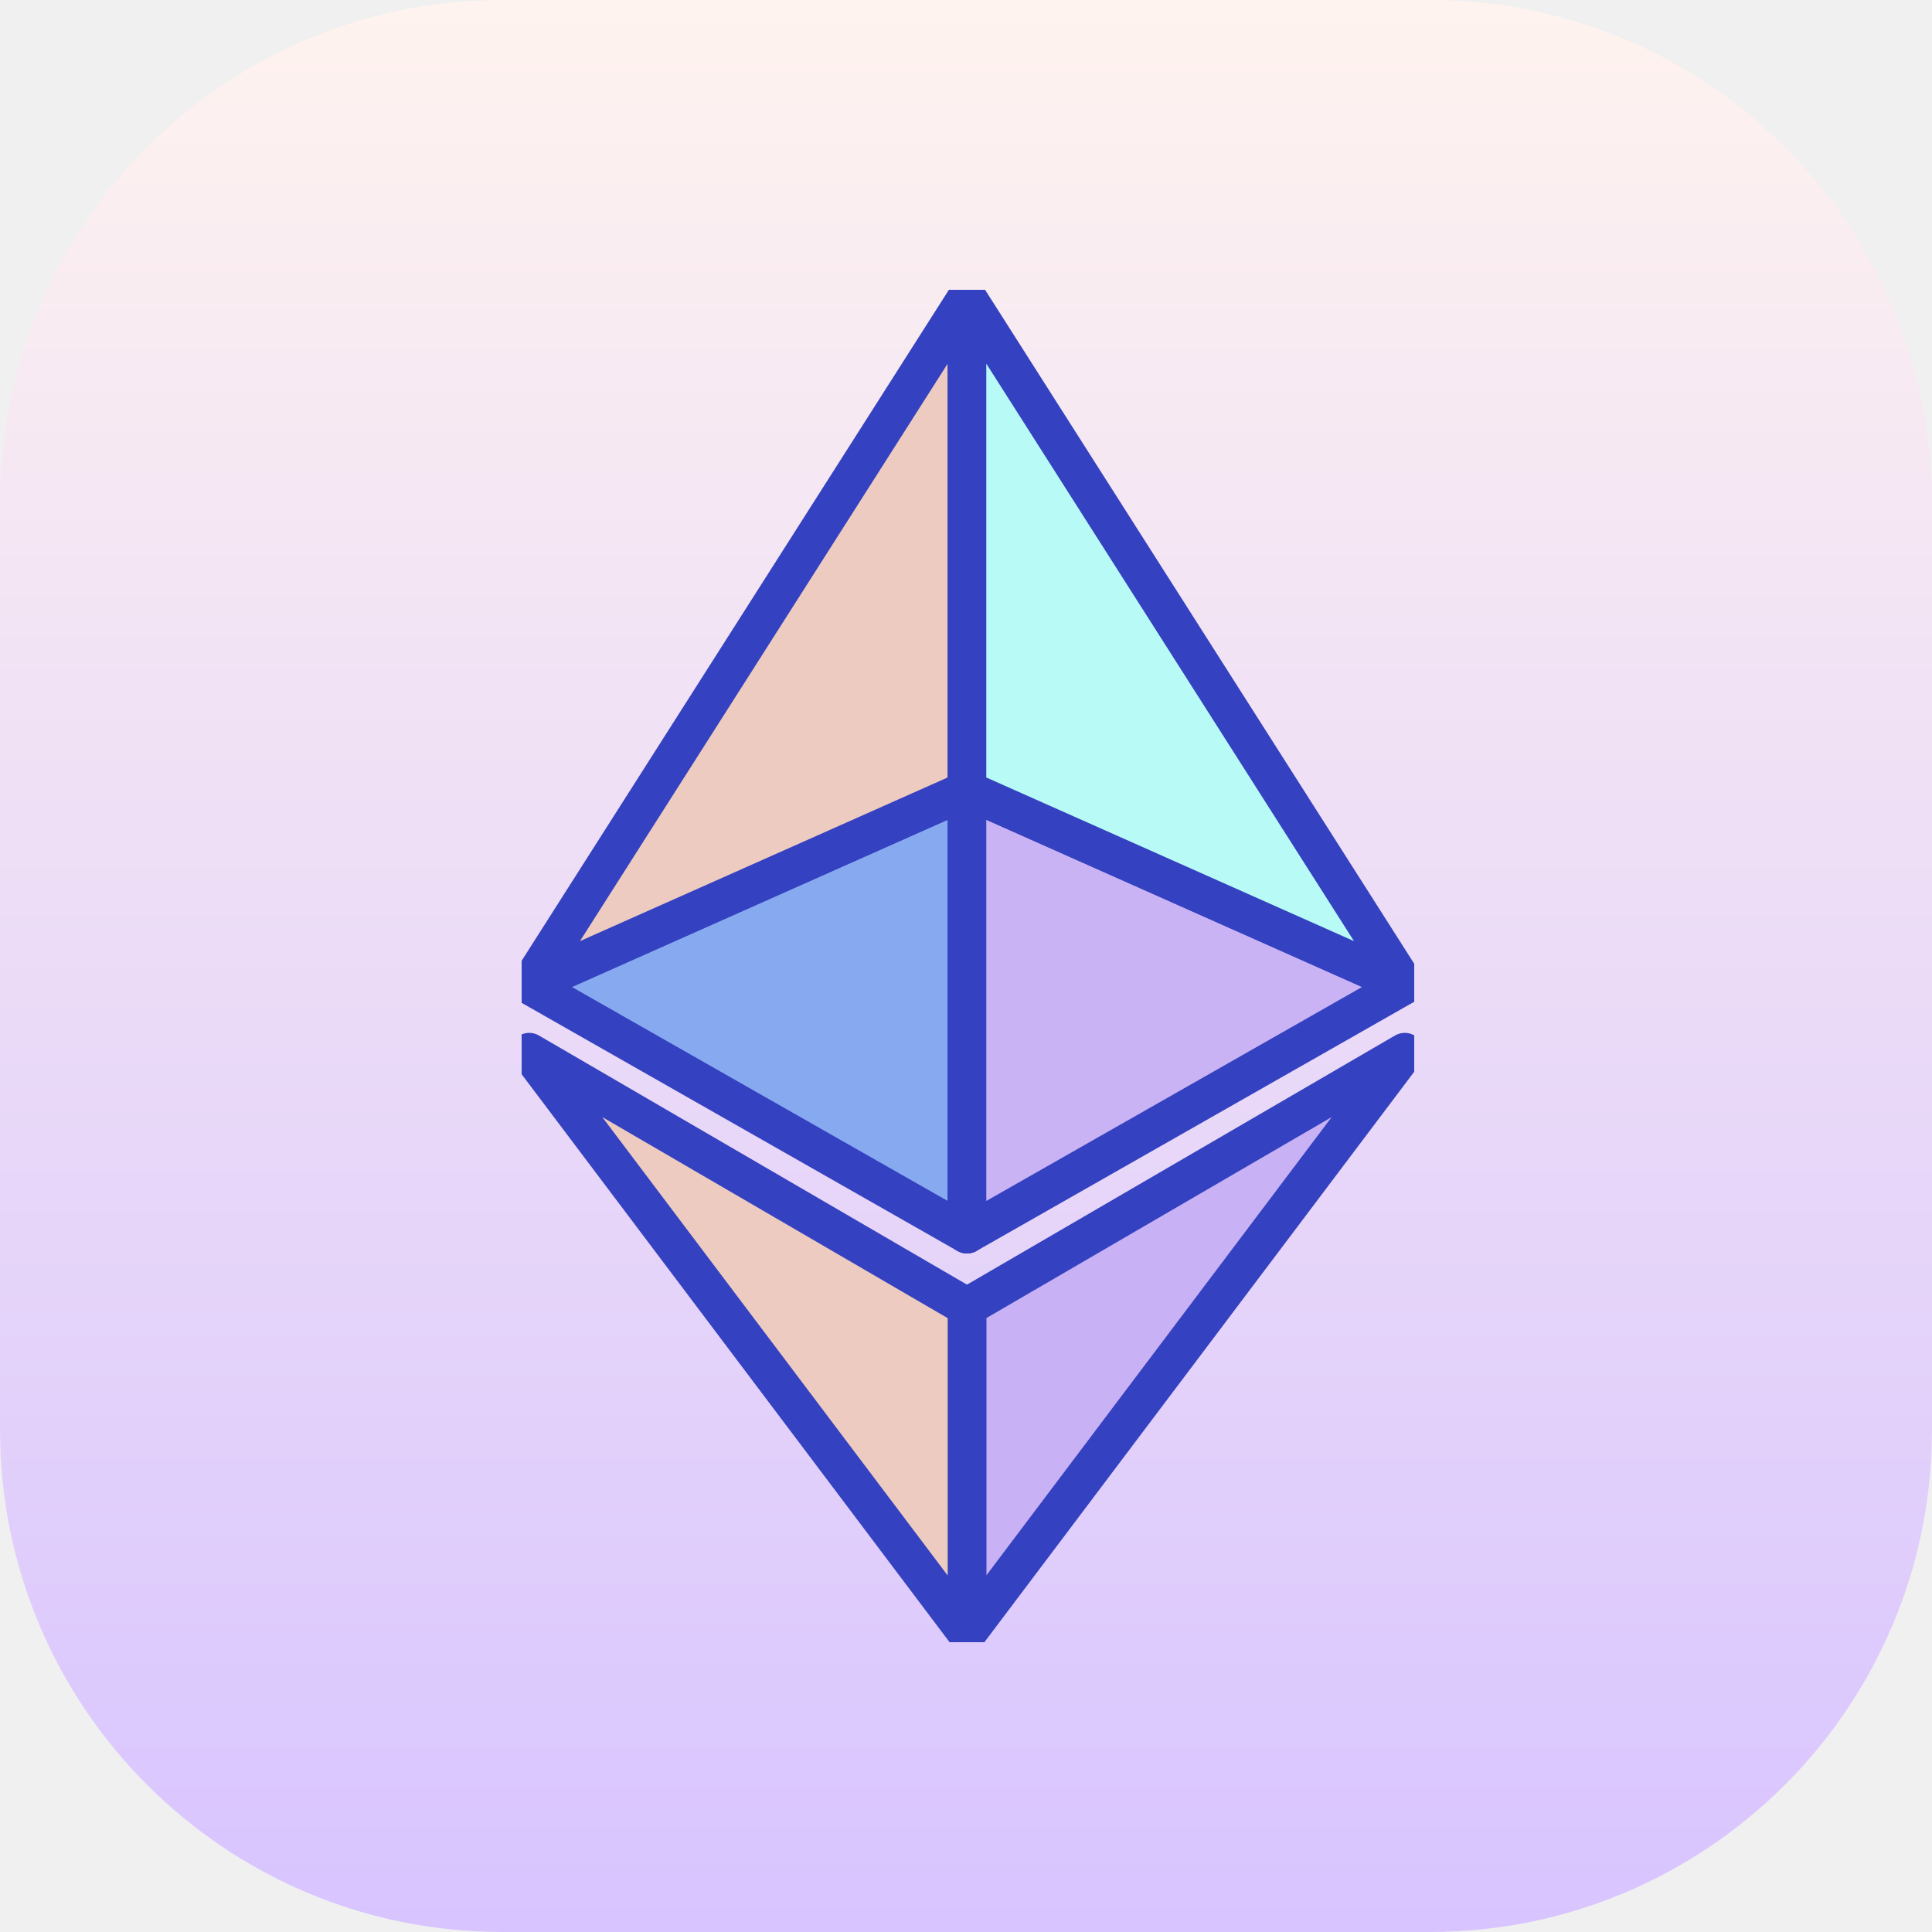
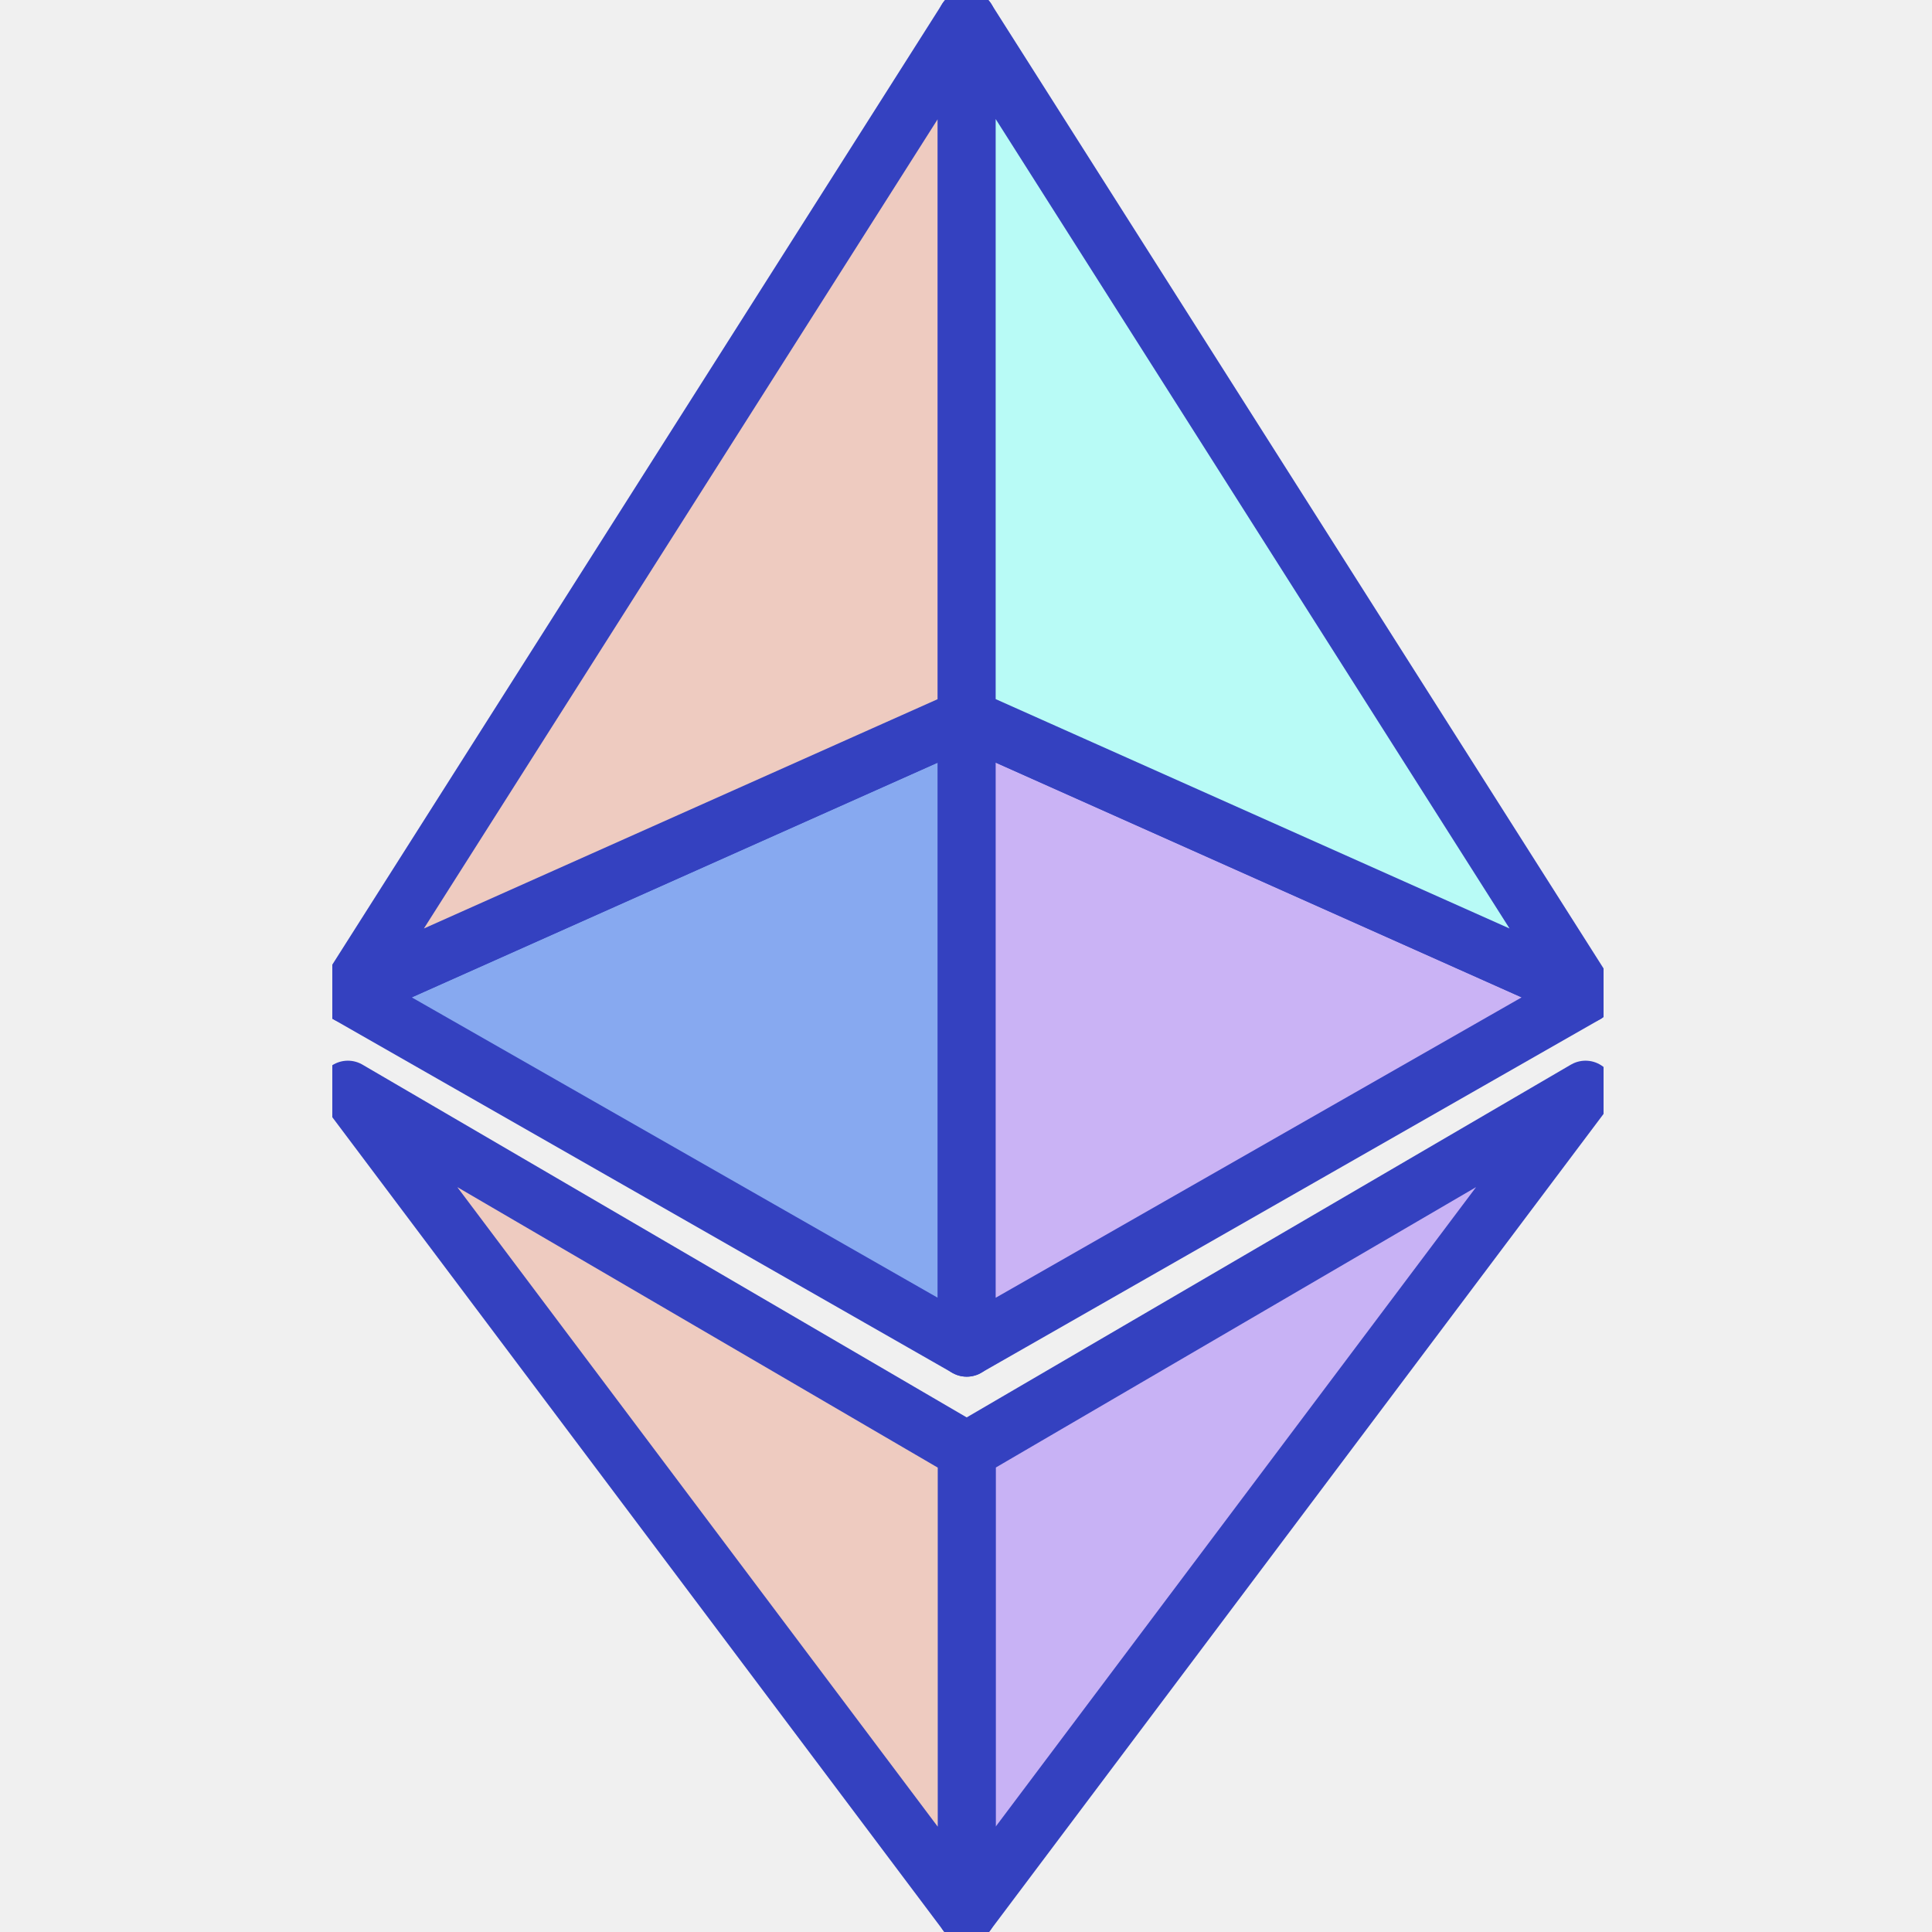
<svg xmlns="http://www.w3.org/2000/svg" width="500" height="500" viewBox="0 0 500 500" fill="none">
-   <g clip-path="url(#clip0_283_51)">
-     <rect width="500" height="500" rx="130" fill="url(#paint0_linear_283_51)" />
-     <g clip-path="url(#clip1_283_51)">
-       <path fill-rule="evenodd" clip-rule="evenodd" d="M363.549 272.306L250.25 422.676V338.253L363.549 272.306Z" fill="#C8B2F5" stroke="#3441C0" stroke-width="10" stroke-miterlimit="7" stroke-linecap="round" stroke-linejoin="round" />
-       <path fill-rule="evenodd" clip-rule="evenodd" d="M136.959 272.306L250.258 422.676V338.253L136.959 272.306Z" fill="#EECBC0" stroke="#3441C0" stroke-width="10" stroke-miterlimit="7" stroke-linecap="round" stroke-linejoin="round" />
-       <path fill-rule="evenodd" clip-rule="evenodd" d="M136.938 254.882L250.258 204.461V319.404L136.938 254.882Z" fill="#87A9F0" stroke="#3441C0" stroke-width="10" stroke-miterlimit="7" stroke-linecap="round" stroke-linejoin="round" />
-       <path fill-rule="evenodd" clip-rule="evenodd" d="M363.57 254.882L250.25 204.461V319.404L363.57 254.882Z" fill="#CAB3F5" stroke="#3441C0" stroke-width="10" stroke-miterlimit="7" stroke-linecap="round" stroke-linejoin="round" />
-       <path fill-rule="evenodd" clip-rule="evenodd" d="M136.959 254.878L250.258 76.949V204.457L136.959 254.878Z" fill="#EECBC0" stroke="#3441C0" stroke-width="10" stroke-miterlimit="7" stroke-linecap="round" stroke-linejoin="round" />
-       <path fill-rule="evenodd" clip-rule="evenodd" d="M363.549 254.878L250.25 76.949V204.457L363.549 254.878Z" fill="#B8FBF6" stroke="#3441C0" stroke-width="10" stroke-miterlimit="7" stroke-linecap="round" stroke-linejoin="round" />
+   <g clip-path="url(#clip0_291_3)">
+     <g clip-path="url(#clip1_291_3)">
+       <path fill-rule="evenodd" clip-rule="evenodd" d="M410.333 282.004L250.172 495.215V375.511L410.333 282.004Z" fill="#C8B2F5" stroke="#3441C0" stroke-width="15" stroke-miterlimit="7" stroke-linecap="round" stroke-linejoin="round" />
+       <path fill-rule="evenodd" clip-rule="evenodd" d="M90.026 282.004L250.188 495.215V375.511L90.026 282.004Z" fill="#EECBC0" stroke="#3441C0" stroke-width="15" stroke-miterlimit="7" stroke-linecap="round" stroke-linejoin="round" />
+       <path fill-rule="evenodd" clip-rule="evenodd" d="M89.996 257.294L250.188 185.801V348.78L89.996 257.294Z" fill="#87A9F0" stroke="#3441C0" stroke-width="15" stroke-miterlimit="7" stroke-linecap="round" stroke-linejoin="round" />
+       <path fill-rule="evenodd" clip-rule="evenodd" d="M410.371 257.294L250.18 185.801V348.78L410.371 257.294Z" fill="#CAB3F5" stroke="#3441C0" stroke-width="15" stroke-miterlimit="7" stroke-linecap="round" stroke-linejoin="round" />
+       <path fill-rule="evenodd" clip-rule="evenodd" d="M90.034 257.287L250.195 5V185.795L90.034 257.287Z" fill="#EECBC0" stroke="#3441C0" stroke-width="15" stroke-miterlimit="7" stroke-linecap="round" stroke-linejoin="round" />
+       <path fill-rule="evenodd" clip-rule="evenodd" d="M410.341 257.287L250.18 5V185.795L410.341 257.287Z" fill="#B8FBF6" stroke="#3441C0" stroke-width="15" stroke-miterlimit="7" stroke-linecap="round" stroke-linejoin="round" />
    </g>
  </g>
  <defs>
-     <linearGradient id="paint0_linear_283_51" x1="250" y1="0" x2="250" y2="500" gradientUnits="userSpaceOnUse">
-       <stop stop-color="#FFF3EF" />
-       <stop offset="1" stop-color="#D8C4FF" />
-     </linearGradient>
-     <clipPath id="clip0_283_51">
+     <clipPath id="clip0_291_3">
      <rect width="500" height="500" fill="white" />
    </clipPath>
-     <clipPath id="clip1_283_51">
-       <rect width="231" height="350" fill="white" transform="translate(135 75)" />
+     <clipPath id="clip1_291_3">
+       <rect width="329" height="500" fill="white" transform="translate(86)" />
    </clipPath>
  </defs>
</svg>
